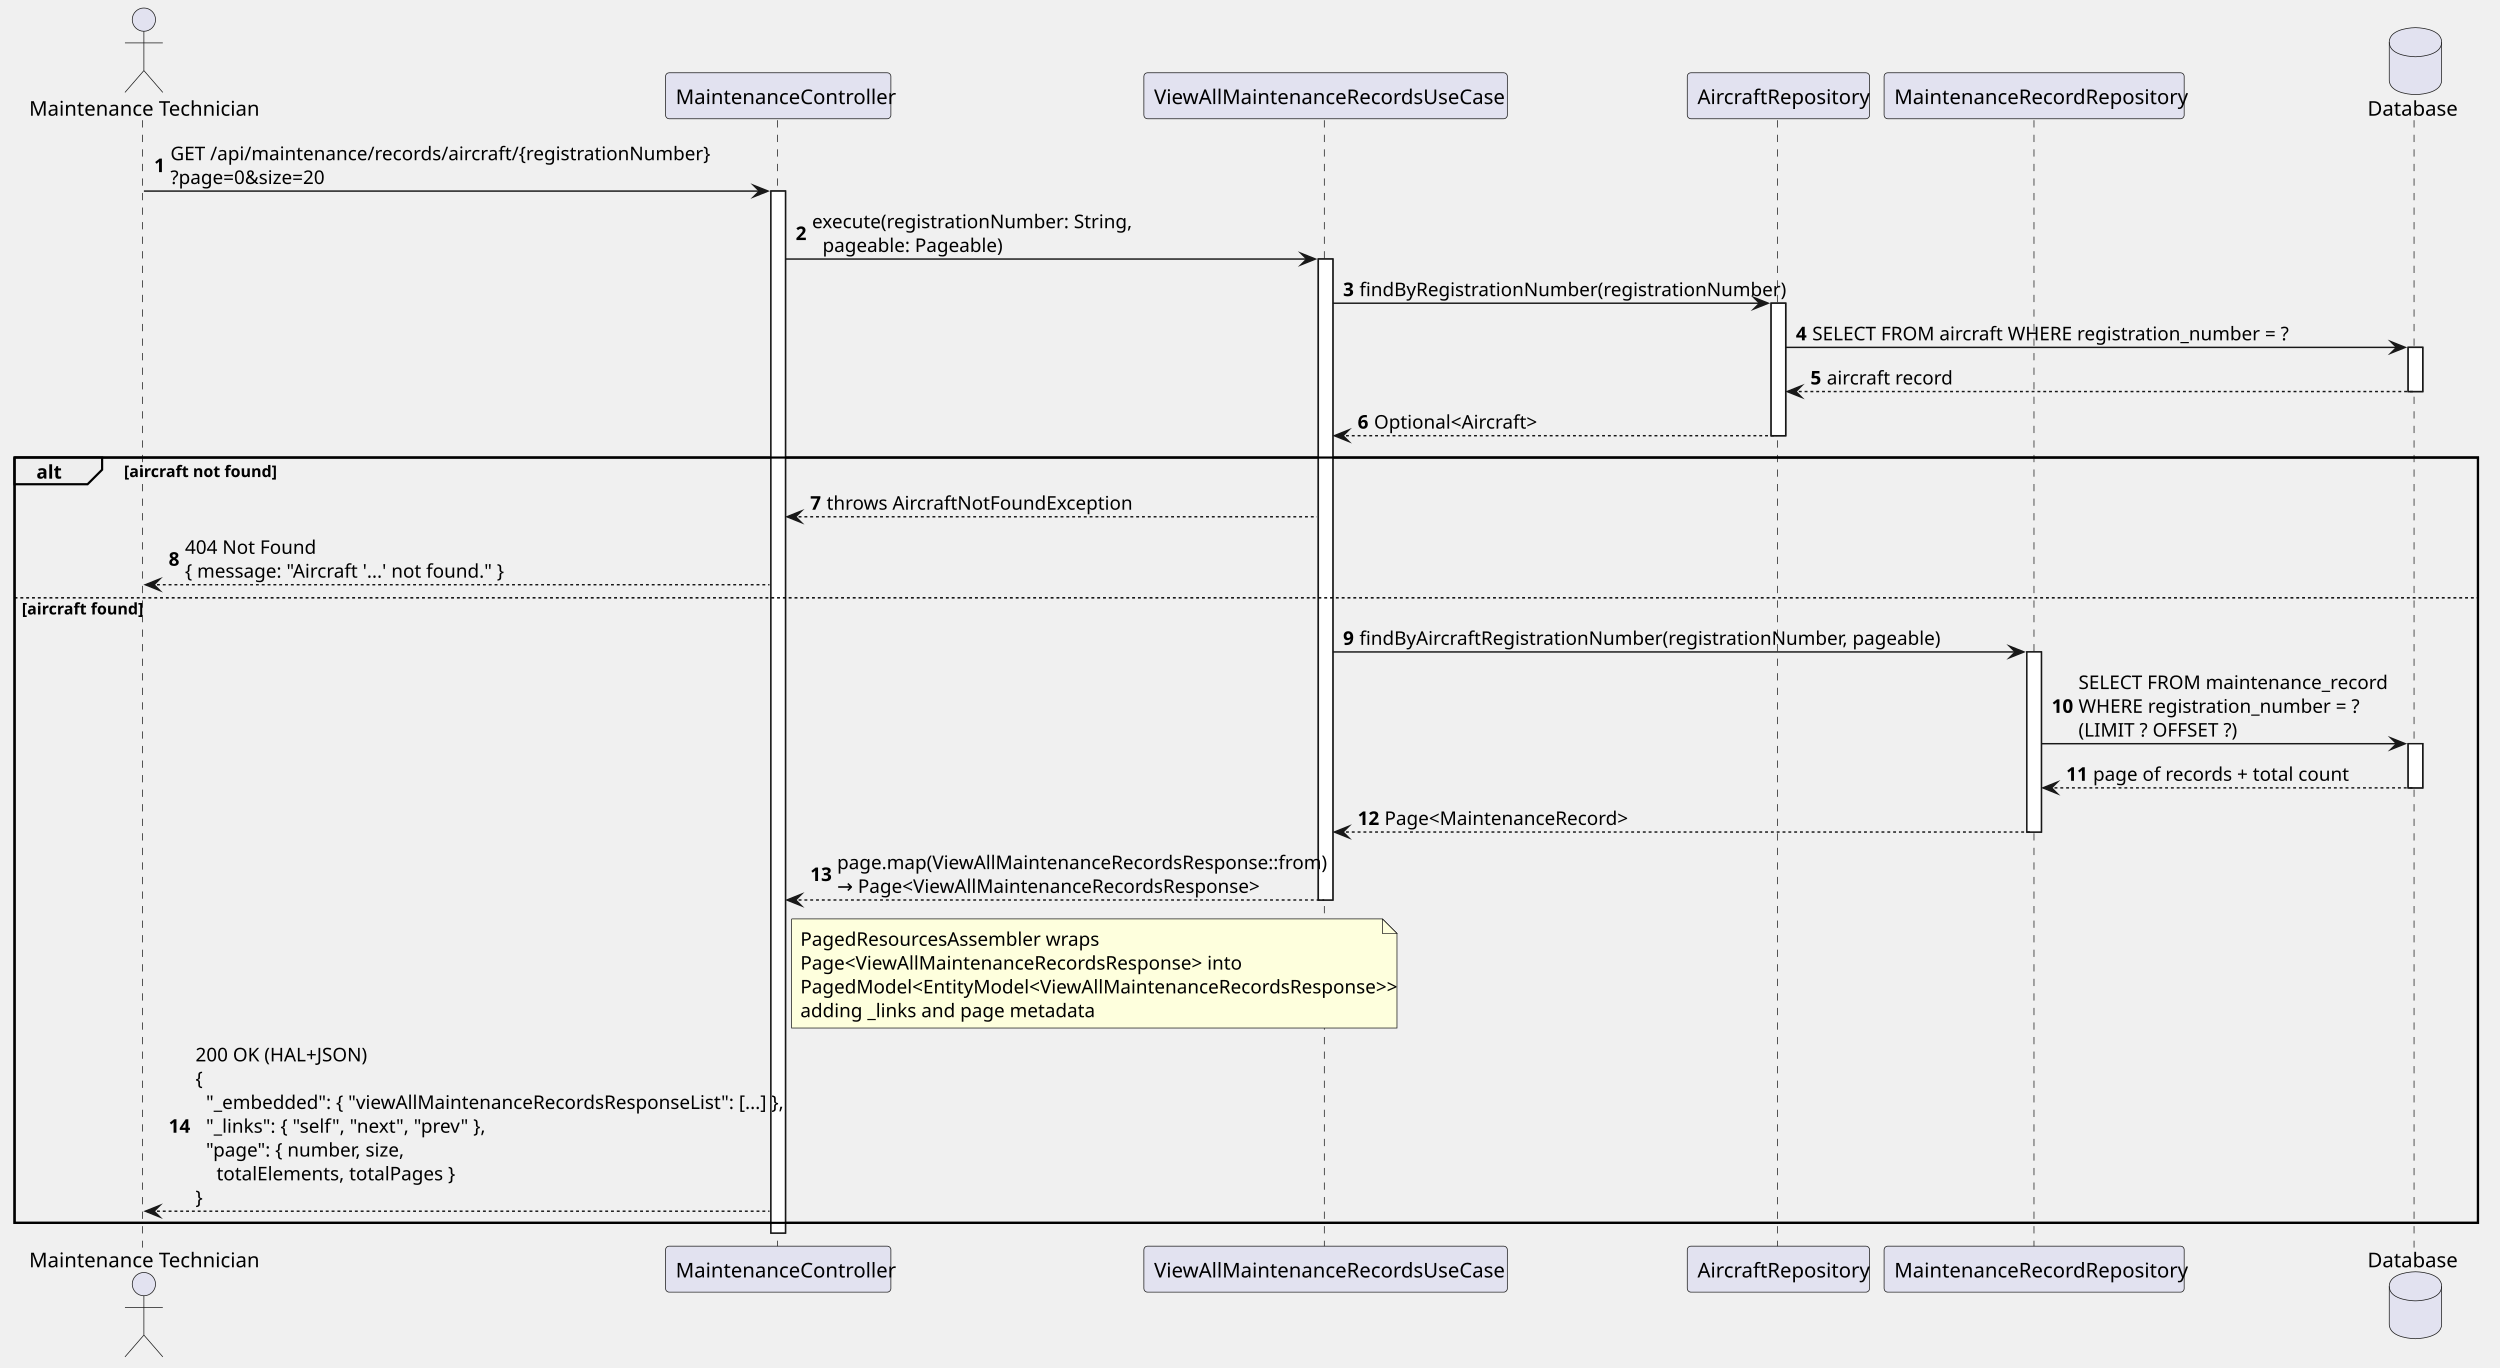
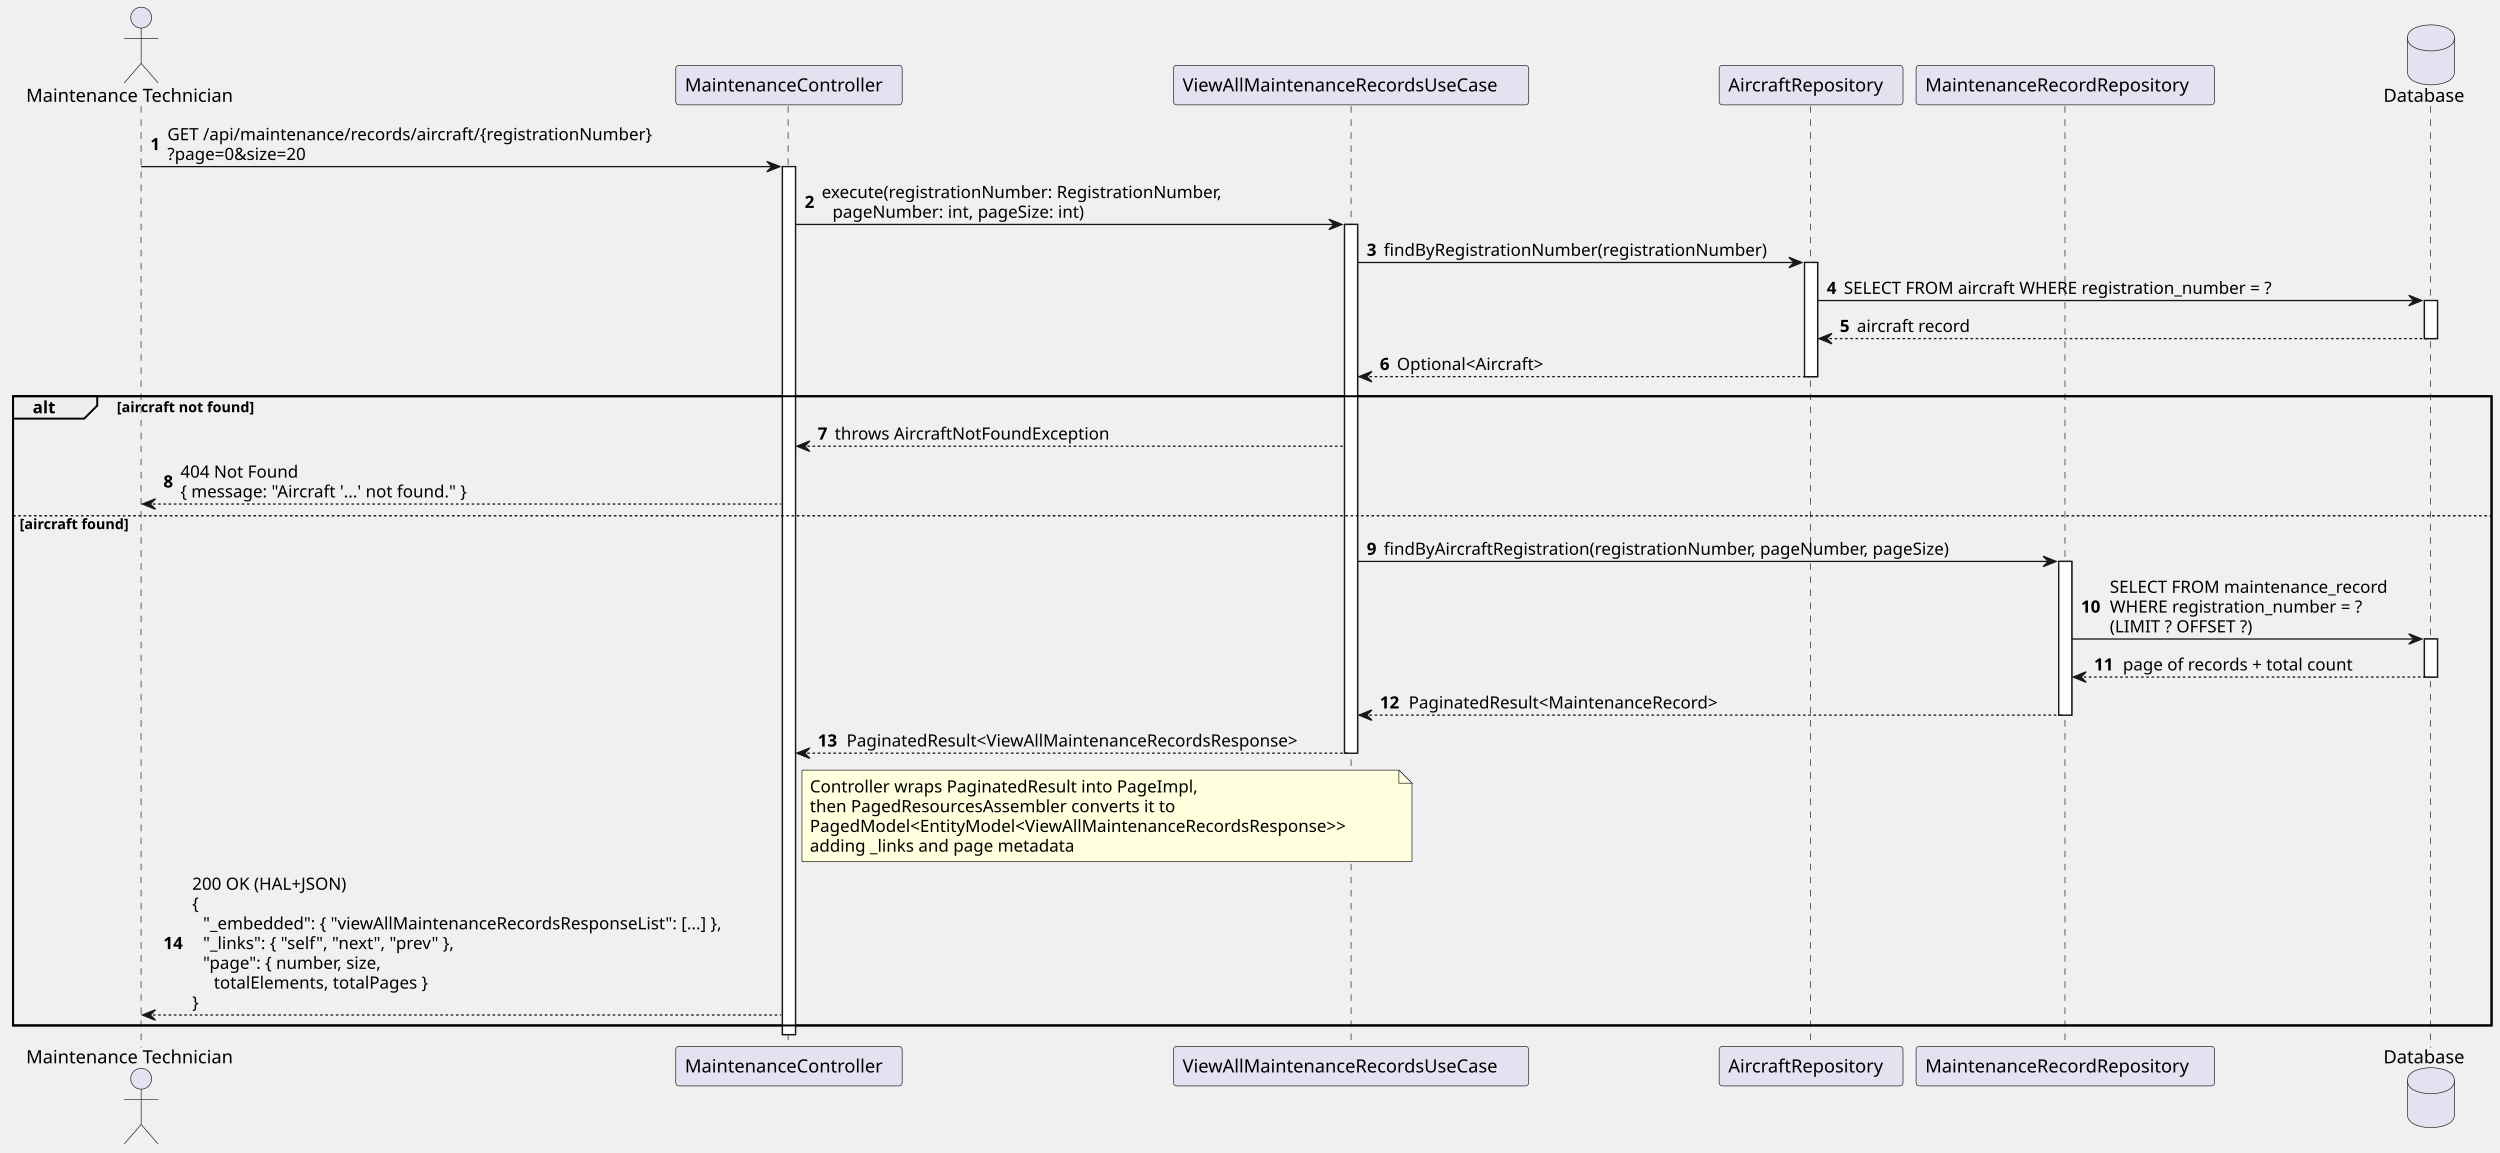
- <svg xmlns="http://www.w3.org/2000/svg" contentStyleType="text/css" data-diagram-type="SEQUENCE" height="940px" preserveAspectRatio="none" style="width:1718px;height:940px;background:#FFFFFF;" version="1.1" viewBox="0 0 1718 940" width="1718px" zoomAndPan="magnify">
+ <svg xmlns="http://www.w3.org/2000/svg" contentStyleType="text/css" data-diagram-type="SEQUENCE" height="882px" preserveAspectRatio="none" style="width:1914px;height:882px;background:#FFFFFF;" version="1.1" viewBox="0 0 1914 882" width="1914px" zoomAndPan="magnify">
  <defs />
  <g>
    <g>
-       <rect fill="#FFFFFF" height="716.031" style="stroke:#181818;stroke-width:1;" width="10" x="529.784" y="131.312" />
-     </g>
-     <g>
-       <rect fill="#FFFFFF" height="440.461" style="stroke:#181818;stroke-width:1;" width="10" x="905.955" y="178.016" />
-     </g>
-     <g>
-       <rect fill="#FFFFFF" height="91.055" style="stroke:#181818;stroke-width:1;" width="10" x="1217.122" y="208.367" />
-     </g>
-     <g>
-       <rect fill="#FFFFFF" height="123.758" style="stroke:#181818;stroke-width:1;" width="10" x="1392.856" y="448.016" />
-     </g>
-     <g>
-       <rect fill="#FFFFFF" height="30.352" style="stroke:#181818;stroke-width:1;" width="10" x="1654.898" y="238.719" />
-     </g>
-     <g>
-       <rect fill="#FFFFFF" height="30.352" style="stroke:#181818;stroke-width:1;" width="10" x="1654.898" y="511.07" />
-     </g>
-     <rect fill="none" height="525.922" style="stroke:#000000;stroke-width:1.5;" width="1692.864" x="10" y="314.422" />
-     <g class="participant-lifeline" data-entity-uid="part1" data-qualified-name="MT" data-source-line="2" id="part1-lifeline">
-       <g>
-         <rect fill="#000000" fill-opacity="0" height="774.734" width="8" x="94.879" y="82.609" />
-         <line style="stroke:#181818;stroke-width:0.5;stroke-dasharray:5,5;" x1="98" x2="98" y1="82.609" y2="857.344" />
-       </g>
-     </g>
-     <g class="participant-lifeline" data-entity-uid="part2" data-qualified-name="Ctrl" data-source-line="3" id="part2-lifeline">
-       <g>
-         <rect fill="#000000" fill-opacity="0" height="774.734" width="8" x="530.784" y="82.609" />
-         <line style="stroke:#181818;stroke-width:0.5;stroke-dasharray:5,5;" x1="534.356" x2="534.356" y1="82.609" y2="857.344" />
-       </g>
-     </g>
-     <g class="participant-lifeline" data-entity-uid="part3" data-qualified-name="UC" data-source-line="4" id="part3-lifeline">
-       <g>
-         <rect fill="#000000" fill-opacity="0" height="774.734" width="8" x="906.955" y="82.609" />
-         <line style="stroke:#181818;stroke-width:0.5;stroke-dasharray:5,5;" x1="910.066" x2="910.066" y1="82.609" y2="857.344" />
-       </g>
-     </g>
-     <g class="participant-lifeline" data-entity-uid="part4" data-qualified-name="AircraftRepo" data-source-line="5" id="part4-lifeline">
-       <g>
-         <rect fill="#000000" fill-opacity="0" height="774.734" width="8" x="1218.122" y="82.609" />
-         <line style="stroke:#181818;stroke-width:0.5;stroke-dasharray:5,5;" x1="1221.495" x2="1221.495" y1="82.609" y2="857.344" />
-       </g>
-     </g>
-     <g class="participant-lifeline" data-entity-uid="part5" data-qualified-name="Repo" data-source-line="6" id="part5-lifeline">
-       <g>
-         <rect fill="#000000" fill-opacity="0" height="774.734" width="8" x="1393.856" y="82.609" />
-         <line style="stroke:#181818;stroke-width:0.5;stroke-dasharray:5,5;" x1="1397.749" x2="1397.749" y1="82.609" y2="857.344" />
-       </g>
-     </g>
-     <g class="participant-lifeline" data-entity-uid="part6" data-qualified-name="DB" data-source-line="7" id="part6-lifeline">
-       <g>
-         <rect fill="#000000" fill-opacity="0" height="774.734" width="8" x="1655.898" y="82.609" />
-         <line style="stroke:#181818;stroke-width:0.5;stroke-dasharray:5,5;" x1="1658.933" x2="1658.933" y1="82.609" y2="857.344" />
-       </g>
-     </g>
-     <g class="participant participant-head" data-entity-uid="part1" data-qualified-name="MT" data-source-line="2" id="part1-head">
-       <text fill="#000000" font-family="sans-serif" font-size="14" lengthAdjust="spacing" textLength="151.758" x="20" y="79.533">Maintenance Technician</text>
-       <ellipse cx="98.879" cy="13.5" fill="#E2E2F0" rx="8" ry="8" style="stroke:#181818;stroke-width:0.5;" />
-       <path d="M98.879,21.5 L98.879,48.5 M85.879,29.5 L111.879,29.5 M98.879,48.5 L85.879,63.5 M98.879,48.5 L111.879,63.5" fill="none" style="stroke:#181818;stroke-width:0.5;" />
-     </g>
-     <g class="participant participant-tail" data-entity-uid="part1" data-qualified-name="MT" data-source-line="2" id="part1-tail">
-       <text fill="#000000" font-family="sans-serif" font-size="14" lengthAdjust="spacing" textLength="151.758" x="20" y="870.877">Maintenance Technician</text>
-       <ellipse cx="98.879" cy="882.453" fill="#E2E2F0" rx="8" ry="8" style="stroke:#181818;stroke-width:0.5;" />
-       <path d="M98.879,890.453 L98.879,917.453 M85.879,898.453 L111.879,898.453 M98.879,917.453 L85.879,932.453 M98.879,917.453 L111.879,932.453" fill="none" style="stroke:#181818;stroke-width:0.5;" />
-     </g>
-     <g class="participant participant-head" data-entity-uid="part2" data-qualified-name="Ctrl" data-source-line="3" id="part2-head">
-       <rect fill="#E2E2F0" height="31.609" rx="2.5" ry="2.5" style="stroke:#181818;stroke-width:0.5;" width="154.855" x="457.356" y="50" />
-       <text fill="#000000" font-family="sans-serif" font-size="14" lengthAdjust="spacing" textLength="140.855" x="464.356" y="71.533">MaintenanceController</text>
-     </g>
-     <g class="participant participant-tail" data-entity-uid="part2" data-qualified-name="Ctrl" data-source-line="3" id="part2-tail">
-       <rect fill="#E2E2F0" height="31.609" rx="2.5" ry="2.5" style="stroke:#181818;stroke-width:0.5;" width="154.855" x="457.356" y="856.344" />
-       <text fill="#000000" font-family="sans-serif" font-size="14" lengthAdjust="spacing" textLength="140.855" x="464.356" y="877.877">MaintenanceController</text>
-     </g>
-     <g class="participant participant-head" data-entity-uid="part3" data-qualified-name="UC" data-source-line="4" id="part3-head">
-       <rect fill="#E2E2F0" height="31.609" rx="2.5" ry="2.5" style="stroke:#181818;stroke-width:0.5;" width="249.778" x="786.066" y="50" />
-       <text fill="#000000" font-family="sans-serif" font-size="14" lengthAdjust="spacing" textLength="235.778" x="793.066" y="71.533">ViewAllMaintenanceRecordsUseCase</text>
-     </g>
-     <g class="participant participant-tail" data-entity-uid="part3" data-qualified-name="UC" data-source-line="4" id="part3-tail">
-       <rect fill="#E2E2F0" height="31.609" rx="2.5" ry="2.5" style="stroke:#181818;stroke-width:0.5;" width="249.778" x="786.066" y="856.344" />
-       <text fill="#000000" font-family="sans-serif" font-size="14" lengthAdjust="spacing" textLength="235.778" x="793.066" y="877.877">ViewAllMaintenanceRecordsUseCase</text>
-     </g>
-     <g class="participant participant-head" data-entity-uid="part4" data-qualified-name="AircraftRepo" data-source-line="5" id="part4-head">
-       <rect fill="#E2E2F0" height="31.609" rx="2.5" ry="2.5" style="stroke:#181818;stroke-width:0.5;" width="125.255" x="1159.495" y="50" />
-       <text fill="#000000" font-family="sans-serif" font-size="14" lengthAdjust="spacing" textLength="111.255" x="1166.495" y="71.533">AircraftRepository</text>
-     </g>
-     <g class="participant participant-tail" data-entity-uid="part4" data-qualified-name="AircraftRepo" data-source-line="5" id="part4-tail">
-       <rect fill="#E2E2F0" height="31.609" rx="2.5" ry="2.5" style="stroke:#181818;stroke-width:0.5;" width="125.255" x="1159.495" y="856.344" />
-       <text fill="#000000" font-family="sans-serif" font-size="14" lengthAdjust="spacing" textLength="111.255" x="1166.495" y="877.877">AircraftRepository</text>
-     </g>
-     <g class="participant participant-head" data-entity-uid="part5" data-qualified-name="Repo" data-source-line="6" id="part5-head">
-       <rect fill="#E2E2F0" height="31.609" rx="2.5" ry="2.5" style="stroke:#181818;stroke-width:0.5;" width="206.213" x="1294.749" y="50" />
-       <text fill="#000000" font-family="sans-serif" font-size="14" lengthAdjust="spacing" textLength="192.213" x="1301.749" y="71.533">MaintenanceRecordRepository</text>
-     </g>
-     <g class="participant participant-tail" data-entity-uid="part5" data-qualified-name="Repo" data-source-line="6" id="part5-tail">
-       <rect fill="#E2E2F0" height="31.609" rx="2.5" ry="2.5" style="stroke:#181818;stroke-width:0.5;" width="206.213" x="1294.749" y="856.344" />
-       <text fill="#000000" font-family="sans-serif" font-size="14" lengthAdjust="spacing" textLength="192.213" x="1301.749" y="877.877">MaintenanceRecordRepository</text>
-     </g>
-     <g class="participant participant-head" data-entity-uid="part6" data-qualified-name="DB" data-source-line="7" id="part6-head">
-       <text fill="#000000" font-family="sans-serif" font-size="14" lengthAdjust="spacing" textLength="59.931" x="1626.933" y="79.533">Database</text>
-       <path d="M1641.898,29 C1641.898,19 1659.898,19 1659.898,19 C1659.898,19 1677.898,19 1677.898,29 L1677.898,55 C1677.898,65 1659.898,65 1659.898,65 C1659.898,65 1641.898,65 1641.898,55 L1641.898,29" fill="#E2E2F0" style="stroke:#181818;stroke-width:0.5;" />
-       <path d="M1641.898,29 C1641.898,39 1659.898,39 1659.898,39 C1659.898,39 1677.898,39 1677.898,29" fill="none" style="stroke:#181818;stroke-width:0.5;" />
-     </g>
-     <g class="participant participant-tail" data-entity-uid="part6" data-qualified-name="DB" data-source-line="7" id="part6-tail">
-       <text fill="#000000" font-family="sans-serif" font-size="14" lengthAdjust="spacing" textLength="59.931" x="1626.933" y="870.877">Database</text>
-       <path d="M1641.898,883.953 C1641.898,873.953 1659.898,873.953 1659.898,873.953 C1659.898,873.953 1677.898,873.953 1677.898,883.953 L1677.898,909.953 C1677.898,919.953 1659.898,919.953 1659.898,919.953 C1659.898,919.953 1641.898,919.953 1641.898,909.953 L1641.898,883.953" fill="#E2E2F0" style="stroke:#181818;stroke-width:0.5;" />
-       <path d="M1641.898,883.953 C1641.898,893.953 1659.898,893.953 1659.898,893.953 C1659.898,893.953 1677.898,893.953 1677.898,883.953" fill="none" style="stroke:#181818;stroke-width:0.5;" />
-     </g>
-     <g>
-       <rect fill="#FFFFFF" height="716.031" style="stroke:#181818;stroke-width:1;" width="10" x="529.784" y="131.312" />
-     </g>
-     <g>
-       <rect fill="#FFFFFF" height="440.461" style="stroke:#181818;stroke-width:1;" width="10" x="905.955" y="178.016" />
-     </g>
-     <g>
-       <rect fill="#FFFFFF" height="91.055" style="stroke:#181818;stroke-width:1;" width="10" x="1217.122" y="208.367" />
-     </g>
-     <g>
-       <rect fill="#FFFFFF" height="123.758" style="stroke:#181818;stroke-width:1;" width="10" x="1392.856" y="448.016" />
-     </g>
-     <g>
-       <rect fill="#FFFFFF" height="30.352" style="stroke:#181818;stroke-width:1;" width="10" x="1654.898" y="238.719" />
-     </g>
-     <g>
-       <rect fill="#FFFFFF" height="30.352" style="stroke:#181818;stroke-width:1;" width="10" x="1654.898" y="511.07" />
-     </g>
-     <g class="message" data-entity-1="part1" data-entity-2="part2" data-source-line="9" id="msg1">
-       <polygon fill="#181818" points="517.784,127.312,527.784,131.312,517.784,135.312,521.784,131.312" style="stroke:#181818;stroke-width:1;stroke-linejoin:miter;stroke-miterlimit:10;" />
-       <line style="stroke:#181818;stroke-width:1;" x1="98.879" x2="523.784" y1="131.312" y2="131.312" />
-       <text fill="#000000" font-family="sans-serif" font-size="13" font-weight="700" lengthAdjust="spacing" textLength="7.23" x="105.879" y="118.28">1</text>
-       <text fill="#000000" font-family="sans-serif" font-size="13" lengthAdjust="spacing" textLength="342.488" x="117.109" y="110.105">GET /api/maintenance/records/aircraft/{registrationNumber}</text>
-       <text fill="#000000" font-family="sans-serif" font-size="13" lengthAdjust="spacing" textLength="104.812" x="117.109" y="126.456">?page=0&amp;size=20</text>
-     </g>
-     <g class="message" data-entity-1="part2" data-entity-2="part3" data-source-line="12" id="msg2">
-       <polygon fill="#181818" points="893.955,174.016,903.955,178.016,893.955,182.016,897.955,178.016" style="stroke:#181818;stroke-width:1;stroke-linejoin:miter;stroke-miterlimit:10;" />
-       <line style="stroke:#181818;stroke-width:1;" x1="539.784" x2="899.955" y1="178.016" y2="178.016" />
-       <text fill="#000000" font-family="sans-serif" font-size="13" font-weight="700" lengthAdjust="spacing" textLength="7.23" x="546.784" y="164.983">2</text>
-       <text fill="#000000" font-family="sans-serif" font-size="13" lengthAdjust="spacing" textLength="205.201" x="558.014" y="156.808">execute(registrationNumber: String,</text>
-       <text fill="#000000" font-family="sans-serif" font-size="13" lengthAdjust="spacing" textLength="119.99" x="565.237" y="173.159">pageable: Pageable)</text>
-     </g>
-     <g class="message" data-entity-1="part3" data-entity-2="part4" data-source-line="15" id="msg3">
-       <polygon fill="#181818" points="1205.122,204.367,1215.122,208.367,1205.122,212.367,1209.122,208.367" style="stroke:#181818;stroke-width:1;stroke-linejoin:miter;stroke-miterlimit:10;" />
-       <line style="stroke:#181818;stroke-width:1;" x1="915.955" x2="1211.122" y1="208.367" y2="208.367" />
-       <text fill="#000000" font-family="sans-serif" font-size="13" font-weight="700" lengthAdjust="spacing" textLength="7.23" x="922.955" y="203.511">3</text>
-       <text fill="#000000" font-family="sans-serif" font-size="13" lengthAdjust="spacing" textLength="270.937" x="934.185" y="203.511">findByRegistrationNumber(registrationNumber)</text>
-     </g>
-     <g class="message" data-entity-1="part4" data-entity-2="part6" data-source-line="17" id="msg4">
-       <polygon fill="#181818" points="1642.898,234.719,1652.898,238.719,1642.898,242.719,1646.898,238.719" style="stroke:#181818;stroke-width:1;stroke-linejoin:miter;stroke-miterlimit:10;" />
-       <line style="stroke:#181818;stroke-width:1;" x1="1227.122" x2="1648.898" y1="238.719" y2="238.719" />
-       <text fill="#000000" font-family="sans-serif" font-size="13" font-weight="700" lengthAdjust="spacing" textLength="7.23" x="1234.122" y="233.862">4</text>
-       <text fill="#000000" font-family="sans-serif" font-size="13" lengthAdjust="spacing" textLength="329.069" x="1245.352" y="233.862">SELECT FROM aircraft WHERE registration_number = ?</text>
-     </g>
-     <g class="message" data-entity-1="part6" data-entity-2="part4" data-source-line="19" id="msg5">
-       <polygon fill="#181818" points="1238.122,265.07,1228.122,269.07,1238.122,273.07,1234.122,269.07" style="stroke:#181818;stroke-width:1;stroke-linejoin:miter;stroke-miterlimit:10;" />
-       <line style="stroke:#181818;stroke-width:1;stroke-dasharray:2,2;" x1="1232.122" x2="1658.898" y1="269.07" y2="269.07" />
-       <text fill="#000000" font-family="sans-serif" font-size="13" font-weight="700" lengthAdjust="spacing" textLength="7.23" x="1244.122" y="264.214">5</text>
-       <text fill="#000000" font-family="sans-serif" font-size="13" lengthAdjust="spacing" textLength="80.19" x="1255.352" y="264.214">aircraft record</text>
-     </g>
-     <g class="message" data-entity-1="part4" data-entity-2="part3" data-source-line="21" id="msg6">
-       <polygon fill="#181818" points="926.955,295.422,916.955,299.422,926.955,303.422,922.955,299.422" style="stroke:#181818;stroke-width:1;stroke-linejoin:miter;stroke-miterlimit:10;" />
-       <line style="stroke:#181818;stroke-width:1;stroke-dasharray:2,2;" x1="920.955" x2="1221.122" y1="299.422" y2="299.422" />
-       <text fill="#000000" font-family="sans-serif" font-size="13" font-weight="700" lengthAdjust="spacing" textLength="7.23" x="932.955" y="294.565">6</text>
-       <text fill="#000000" font-family="sans-serif" font-size="13" lengthAdjust="spacing" textLength="104.774" x="944.185" y="294.565">Optional&lt;Aircraft&gt;</text>
-     </g>
-     <path d="M10,314.422 L70.171,314.422 L70.171,322.773 L60.171,332.773 L10,332.773 L10,314.422" fill="#EEEEEE" style="stroke:#000000;stroke-width:1.5;" />
-     <rect fill="none" height="525.922" style="stroke:#000000;stroke-width:1.5;" width="1692.864" x="10" y="314.422" />
-     <text fill="#000000" font-family="sans-serif" font-size="13" font-weight="700" lengthAdjust="spacing" textLength="15.171" x="25" y="328.917">alt</text>
-     <text fill="#000000" font-family="sans-serif" font-size="11" font-weight="700" lengthAdjust="spacing" textLength="98.377" x="85.171" y="327.841">[aircraft not found]</text>
-     <g class="message" data-entity-1="part3" data-entity-2="part2" data-source-line="25" id="msg7">
-       <polygon fill="#181818" points="550.784,351.125,540.784,355.125,550.784,359.125,546.784,355.125" style="stroke:#181818;stroke-width:1;stroke-linejoin:miter;stroke-miterlimit:10;" />
-       <line style="stroke:#181818;stroke-width:1;stroke-dasharray:2,2;" x1="544.784" x2="904.955" y1="355.125" y2="355.125" />
-       <text fill="#000000" font-family="sans-serif" font-size="13" font-weight="700" lengthAdjust="spacing" textLength="7.23" x="556.784" y="350.269">7</text>
-       <text fill="#000000" font-family="sans-serif" font-size="13" lengthAdjust="spacing" textLength="197.253" x="568.014" y="350.269">throws AircraftNotFoundException</text>
-     </g>
-     <g class="message" data-entity-1="part2" data-entity-2="part1" data-source-line="26" id="msg8">
-       <polygon fill="#181818" points="109.879,397.828,99.879,401.828,109.879,405.828,105.879,401.828" style="stroke:#181818;stroke-width:1;stroke-linejoin:miter;stroke-miterlimit:10;" />
-       <line style="stroke:#181818;stroke-width:1;stroke-dasharray:2,2;" x1="103.879" x2="528.784" y1="401.828" y2="401.828" />
-       <text fill="#000000" font-family="sans-serif" font-size="13" font-weight="700" lengthAdjust="spacing" textLength="7.23" x="115.879" y="388.796">8</text>
-       <text fill="#000000" font-family="sans-serif" font-size="13" lengthAdjust="spacing" textLength="86.004" x="127.109" y="380.62">404 Not Found</text>
-       <text fill="#000000" font-family="sans-serif" font-size="13" lengthAdjust="spacing" textLength="207.13" x="127.109" y="396.972">{ message: "Aircraft '...' not found." }</text>
-     </g>
-     <line style="stroke:#000000;stroke-width:1;stroke-dasharray:2,2;" x1="10" x2="1702.864" y1="410.828" y2="410.828" />
-     <text fill="#000000" font-family="sans-serif" font-size="11" font-weight="700" lengthAdjust="spacing" textLength="78.219" x="15" y="422.247">[aircraft found]</text>
-     <g class="message" data-entity-1="part3" data-entity-2="part5" data-source-line="28" id="msg9">
-       <polygon fill="#181818" points="1380.856,444.016,1390.856,448.016,1380.856,452.016,1384.856,448.016" style="stroke:#181818;stroke-width:1;stroke-linejoin:miter;stroke-miterlimit:10;" />
-       <line style="stroke:#181818;stroke-width:1;" x1="915.955" x2="1386.856" y1="448.016" y2="448.016" />
-       <text fill="#000000" font-family="sans-serif" font-size="13" font-weight="700" lengthAdjust="spacing" textLength="7.23" x="922.955" y="443.159">9</text>
-       <text fill="#000000" font-family="sans-serif" font-size="13" lengthAdjust="spacing" textLength="372.83" x="934.185" y="443.159">findByAircraftRegistrationNumber(registrationNumber, pageable)</text>
-     </g>
-     <g class="message" data-entity-1="part5" data-entity-2="part6" data-source-line="30" id="msg10">
-       <polygon fill="#181818" points="1642.898,507.07,1652.898,511.07,1642.898,515.07,1646.898,511.07" style="stroke:#181818;stroke-width:1;stroke-linejoin:miter;stroke-miterlimit:10;" />
-       <line style="stroke:#181818;stroke-width:1;" x1="1402.856" x2="1648.898" y1="511.07" y2="511.07" />
-       <text fill="#000000" font-family="sans-serif" font-size="13" font-weight="700" lengthAdjust="spacing" textLength="14.46" x="1409.856" y="489.862">10</text>
-       <text fill="#000000" font-family="sans-serif" font-size="13" lengthAdjust="spacing" textLength="214.583" x="1428.316" y="473.511">SELECT FROM maintenance_record</text>
-       <text fill="#000000" font-family="sans-serif" font-size="13" lengthAdjust="spacing" textLength="189.662" x="1428.316" y="489.862">WHERE registration_number = ?</text>
-       <text fill="#000000" font-family="sans-serif" font-size="13" lengthAdjust="spacing" textLength="118.454" x="1428.316" y="506.214">(LIMIT ? OFFSET ?)</text>
-     </g>
-     <g class="message" data-entity-1="part6" data-entity-2="part5" data-source-line="32" id="msg11">
-       <polygon fill="#181818" points="1413.856,537.422,1403.856,541.422,1413.856,545.422,1409.856,541.422" style="stroke:#181818;stroke-width:1;stroke-linejoin:miter;stroke-miterlimit:10;" />
-       <line style="stroke:#181818;stroke-width:1;stroke-dasharray:2,2;" x1="1407.856" x2="1658.898" y1="541.422" y2="541.422" />
-       <text fill="#000000" font-family="sans-serif" font-size="13" font-weight="700" lengthAdjust="spacing" textLength="14.46" x="1419.856" y="536.565">11</text>
-       <text fill="#000000" font-family="sans-serif" font-size="13" lengthAdjust="spacing" textLength="165.134" x="1438.316" y="536.565">page of records + total count</text>
-     </g>
-     <g class="message" data-entity-1="part5" data-entity-2="part3" data-source-line="34" id="msg12">
-       <polygon fill="#181818" points="926.955,567.773,916.955,571.773,926.955,575.773,922.955,571.773" style="stroke:#181818;stroke-width:1;stroke-linejoin:miter;stroke-miterlimit:10;" />
-       <line style="stroke:#181818;stroke-width:1;stroke-dasharray:2,2;" x1="920.955" x2="1396.856" y1="571.773" y2="571.773" />
-       <text fill="#000000" font-family="sans-serif" font-size="13" font-weight="700" lengthAdjust="spacing" textLength="14.46" x="932.955" y="566.917">12</text>
-       <text fill="#000000" font-family="sans-serif" font-size="13" lengthAdjust="spacing" textLength="161.891" x="951.415" y="566.917">Page&lt;MaintenanceRecord&gt;</text>
-     </g>
-     <g class="message" data-entity-1="part3" data-entity-2="part2" data-source-line="37" id="msg13">
-       <polygon fill="#181818" points="550.784,614.477,540.784,618.477,550.784,622.477,546.784,618.477" style="stroke:#181818;stroke-width:1;stroke-linejoin:miter;stroke-miterlimit:10;" />
-       <line style="stroke:#181818;stroke-width:1;stroke-dasharray:2,2;" x1="544.784" x2="909.955" y1="618.477" y2="618.477" />
-       <text fill="#000000" font-family="sans-serif" font-size="13" font-weight="700" lengthAdjust="spacing" textLength="14.46" x="556.784" y="605.444">13</text>
-       <text fill="#000000" font-family="sans-serif" font-size="13" lengthAdjust="spacing" textLength="323.711" x="575.244" y="597.269">page.map(ViewAllMaintenanceRecordsResponse::from)</text>
-       <text fill="#000000" font-family="sans-serif" font-size="13" lengthAdjust="spacing" textLength="284.381" x="575.244" y="613.62">→ Page&lt;ViewAllMaintenanceRecordsResponse&gt;</text>
-     </g>
-     <path d="M544,631.477 L544,706.477 L960,706.477 L960,641.477 L950,631.477 L544,631.477" fill="#FEFFDD" style="stroke:#181818;stroke-width:0.5;" />
-     <path d="M950,631.477 L950,641.477 L960,641.477 L950,631.477" fill="#FEFFDD" style="stroke:#181818;stroke-width:0.5;" />
-     <text fill="#000000" font-family="sans-serif" font-size="13" lengthAdjust="spacing" textLength="199.424" x="550" y="649.972">PagedResourcesAssembler wraps</text>
-     <text fill="#000000" font-family="sans-serif" font-size="13" lengthAdjust="spacing" textLength="294.125" x="550" y="666.323">Page&lt;ViewAllMaintenanceRecordsResponse&gt; into</text>
-     <text fill="#000000" font-family="sans-serif" font-size="13" lengthAdjust="spacing" textLength="395.294" x="550" y="682.675">PagedModel&lt;EntityModel&lt;ViewAllMaintenanceRecordsResponse&gt;&gt;</text>
-     <text fill="#000000" font-family="sans-serif" font-size="13" lengthAdjust="spacing" textLength="191.534" x="550" y="699.026">adding _links and page metadata</text>
-     <g class="message" data-entity-1="part2" data-entity-2="part1" data-source-line="47" id="msg14">
-       <polygon fill="#181818" points="109.879,828.344,99.879,832.344,109.879,836.344,105.879,832.344" style="stroke:#181818;stroke-width:1;stroke-linejoin:miter;stroke-miterlimit:10;" />
-       <line style="stroke:#181818;stroke-width:1;stroke-dasharray:2,2;" x1="103.879" x2="528.784" y1="832.344" y2="832.344" />
-       <text fill="#000000" font-family="sans-serif" font-size="13" font-weight="700" lengthAdjust="spacing" textLength="14.46" x="115.879" y="778.433">14</text>
-       <text fill="#000000" font-family="sans-serif" font-size="13" lengthAdjust="spacing" textLength="123.906" x="134.339" y="729.378">200 OK (HAL+JSON)</text>
-       <text fill="#000000" font-family="sans-serif" font-size="13" lengthAdjust="spacing" textLength="4.342" x="134.339" y="745.73">{</text>
-       <text fill="#000000" font-family="sans-serif" font-size="13" lengthAdjust="spacing" textLength="381.221" x="141.562" y="762.081">"_embedded": { "viewAllMaintenanceRecordsResponseList": [...] },</text>
-       <text fill="#000000" font-family="sans-serif" font-size="13" lengthAdjust="spacing" textLength="181.435" x="141.562" y="778.433">"_links": { "self", "next", "prev" },</text>
-       <text fill="#000000" font-family="sans-serif" font-size="13" lengthAdjust="spacing" textLength="131.358" x="141.562" y="794.784">"page": { number, size,</text>
-       <text fill="#000000" font-family="sans-serif" font-size="13" lengthAdjust="spacing" textLength="155.372" x="148.786" y="811.136">totalElements, totalPages }</text>
-       <text fill="#000000" font-family="sans-serif" font-size="13" lengthAdjust="spacing" textLength="4.342" x="134.339" y="827.487">}</text>
+       <rect fill="#FFFFFF" height="664.523" style="stroke:#181818;stroke-width:1;" width="10" x="599.033" y="127.562" />
+     </g>
+     <g>
+       <rect fill="#FFFFFF" height="404.797" style="stroke:#181818;stroke-width:1;" width="10" x="1029.376" y="171.828" />
+     </g>
+     <g>
+       <rect fill="#FFFFFF" height="87.398" style="stroke:#181818;stroke-width:1;" width="10" x="1381.567" y="200.961" />
+     </g>
+     <g>
+       <rect fill="#FFFFFF" height="117.664" style="stroke:#181818;stroke-width:1;" width="10" x="1576.179" y="429.828" />
+     </g>
+     <g>
+       <rect fill="#FFFFFF" height="29.133" style="stroke:#181818;stroke-width:1;" width="10" x="1856.141" y="230.094" />
+     </g>
+     <g>
+       <rect fill="#FFFFFF" height="29.133" style="stroke:#181818;stroke-width:1;" width="10" x="1856.141" y="489.227" />
+     </g>
+     <rect fill="none" height="481.727" style="stroke:#000000;stroke-width:1.5;" width="1897.541" x="10" y="303.359" />
+     <g class="participant-lifeline" data-entity-uid="part1" data-qualified-name="MT" id="part1-lifeline">
+       <g>
+         <rect fill="#000000" fill-opacity="0" height="720.789" width="8" x="104.073" y="81.297" />
+         <line style="stroke:#181818;stroke-width:0.5;stroke-dasharray:5,5;" x1="108" x2="108" y1="81.297" y2="802.086" />
+       </g>
+     </g>
+     <g class="participant-lifeline" data-entity-uid="part2" data-qualified-name="Ctrl" id="part2-lifeline">
+       <g>
+         <rect fill="#000000" fill-opacity="0" height="720.789" width="8" x="600.033" y="81.297" />
+         <line style="stroke:#181818;stroke-width:0.5;stroke-dasharray:5,5;" x1="603.367" x2="603.367" y1="81.297" y2="802.086" />
+       </g>
+     </g>
+     <g class="participant-lifeline" data-entity-uid="part3" data-qualified-name="UC" id="part3-lifeline">
+       <g>
+         <rect fill="#000000" fill-opacity="0" height="720.789" width="8" x="1030.376" y="81.297" />
+         <line style="stroke:#181818;stroke-width:0.5;stroke-dasharray:5,5;" x1="1034.374" x2="1034.374" y1="81.297" y2="802.086" />
+       </g>
+     </g>
+     <g class="participant-lifeline" data-entity-uid="part4" data-qualified-name="AircraftRepo" id="part4-lifeline">
+       <g>
+         <rect fill="#000000" fill-opacity="0" height="720.789" width="8" x="1382.567" y="81.297" />
+         <line style="stroke:#181818;stroke-width:0.5;stroke-dasharray:5,5;" x1="1386.195" x2="1386.195" y1="81.297" y2="802.086" />
+       </g>
+     </g>
+     <g class="participant-lifeline" data-entity-uid="part5" data-qualified-name="Repo" id="part5-lifeline">
+       <g>
+         <rect fill="#000000" fill-opacity="0" height="720.789" width="8" x="1577.179" y="81.297" />
+         <line style="stroke:#181818;stroke-width:0.5;stroke-dasharray:5,5;" x1="1580.94" x2="1580.94" y1="81.297" y2="802.086" />
+       </g>
+     </g>
+     <g class="participant-lifeline" data-entity-uid="part6" data-qualified-name="DB" id="part6-lifeline">
+       <g>
+         <rect fill="#000000" fill-opacity="0" height="720.789" width="8" x="1857.141" y="81.297" />
+         <line style="stroke:#181818;stroke-width:0.5;stroke-dasharray:5,5;" x1="1860.74" x2="1860.74" y1="81.297" y2="802.086" />
+       </g>
+     </g>
+     <g class="participant participant-head" data-entity-uid="part1" data-qualified-name="MT" id="part1-head">
+       <text fill="#000000" font-family="sans-serif" font-size="14" lengthAdjust="spacing" textLength="170.147" x="20" y="77.995">Maintenance Technician</text>
+       <ellipse cx="108.073" cy="13.5" fill="#E2E2F0" rx="8" ry="8" style="stroke:#181818;stroke-width:0.5;" />
+       <path d="M108.073,21.5 L108.073,48.5 M95.073,29.5 L121.073,29.5 M108.073,48.5 L95.073,63.5 M108.073,48.5 L121.073,63.5" fill="none" style="stroke:#181818;stroke-width:0.5;" />
+     </g>
+     <g class="participant participant-tail" data-entity-uid="part1" data-qualified-name="MT" id="part1-tail">
+       <text fill="#000000" font-family="sans-serif" font-size="14" lengthAdjust="spacing" textLength="170.147" x="20" y="814.081">Maintenance Technician</text>
+       <ellipse cx="108.073" cy="825.883" fill="#E2E2F0" rx="8" ry="8" style="stroke:#181818;stroke-width:0.5;" />
+       <path d="M108.073,833.883 L108.073,860.883 M95.073,841.883 L121.073,841.883 M108.073,860.883 L95.073,875.883 M108.073,860.883 L121.073,875.883" fill="none" style="stroke:#181818;stroke-width:0.5;" />
+     </g>
+     <g class="participant participant-head" data-entity-uid="part2" data-qualified-name="Ctrl" id="part2-head">
+       <rect fill="#E2E2F0" height="30.297" rx="2.5" ry="2.5" style="stroke:#181818;stroke-width:0.5;" width="173.332" x="517.367" y="50" />
+       <text fill="#000000" font-family="sans-serif" font-size="14" lengthAdjust="spacing" textLength="159.332" x="524.367" y="69.995">MaintenanceController</text>
+     </g>
+     <g class="participant participant-tail" data-entity-uid="part2" data-qualified-name="Ctrl" id="part2-tail">
+       <rect fill="#E2E2F0" height="30.297" rx="2.5" ry="2.5" style="stroke:#181818;stroke-width:0.5;" width="173.332" x="517.367" y="801.086" />
+       <text fill="#000000" font-family="sans-serif" font-size="14" lengthAdjust="spacing" textLength="159.332" x="524.367" y="821.081">MaintenanceController</text>
+     </g>
+     <g class="participant participant-head" data-entity-uid="part3" data-qualified-name="UC" id="part3-head">
+       <rect fill="#E2E2F0" height="30.297" rx="2.5" ry="2.5" style="stroke:#181818;stroke-width:0.5;" width="272.002" x="898.375" y="50" />
+       <text fill="#000000" font-family="sans-serif" font-size="14" lengthAdjust="spacing" textLength="258.002" x="905.375" y="69.995">ViewAllMaintenanceRecordsUseCase</text>
+     </g>
+     <g class="participant participant-tail" data-entity-uid="part3" data-qualified-name="UC" id="part3-tail">
+       <rect fill="#E2E2F0" height="30.297" rx="2.5" ry="2.5" style="stroke:#181818;stroke-width:0.5;" width="272.002" x="898.375" y="801.086" />
+       <text fill="#000000" font-family="sans-serif" font-size="14" lengthAdjust="spacing" textLength="258.002" x="905.375" y="821.081">ViewAllMaintenanceRecordsUseCase</text>
+     </g>
+     <g class="participant participant-head" data-entity-uid="part4" data-qualified-name="AircraftRepo" id="part4-head">
+       <rect fill="#E2E2F0" height="30.297" rx="2.5" ry="2.5" style="stroke:#181818;stroke-width:0.5;" width="140.745" x="1316.195" y="50" />
+       <text fill="#000000" font-family="sans-serif" font-size="14" lengthAdjust="spacing" textLength="126.745" x="1323.195" y="69.995">AircraftRepository</text>
+     </g>
+     <g class="participant participant-tail" data-entity-uid="part4" data-qualified-name="AircraftRepo" id="part4-tail">
+       <rect fill="#E2E2F0" height="30.297" rx="2.5" ry="2.5" style="stroke:#181818;stroke-width:0.5;" width="140.745" x="1316.195" y="801.086" />
+       <text fill="#000000" font-family="sans-serif" font-size="14" lengthAdjust="spacing" textLength="126.745" x="1323.195" y="821.081">AircraftRepository</text>
+     </g>
+     <g class="participant participant-head" data-entity-uid="part5" data-qualified-name="Repo" id="part5-head">
+       <rect fill="#E2E2F0" height="30.297" rx="2.5" ry="2.5" style="stroke:#181818;stroke-width:0.5;" width="228.477" x="1466.94" y="50" />
+       <text fill="#000000" font-family="sans-serif" font-size="14" lengthAdjust="spacing" textLength="214.477" x="1473.94" y="69.995">MaintenanceRecordRepository</text>
+     </g>
+     <g class="participant participant-tail" data-entity-uid="part5" data-qualified-name="Repo" id="part5-tail">
+       <rect fill="#E2E2F0" height="30.297" rx="2.5" ry="2.5" style="stroke:#181818;stroke-width:0.5;" width="228.477" x="1466.94" y="801.086" />
+       <text fill="#000000" font-family="sans-serif" font-size="14" lengthAdjust="spacing" textLength="214.477" x="1473.94" y="821.081">MaintenanceRecordRepository</text>
+     </g>
+     <g class="participant participant-head" data-entity-uid="part6" data-qualified-name="DB" id="part6-head">
+       <text fill="#000000" font-family="sans-serif" font-size="14" lengthAdjust="spacing" textLength="66.801" x="1824.74" y="77.995">Database</text>
+       <path d="M1843.141,29 C1843.141,19 1861.141,19 1861.141,19 C1861.141,19 1879.141,19 1879.141,29 L1879.141,55 C1879.141,65 1861.141,65 1861.141,65 C1861.141,65 1843.141,65 1843.141,55 L1843.141,29" fill="#E2E2F0" style="stroke:#181818;stroke-width:0.5;" />
+       <path d="M1843.141,29 C1843.141,39 1861.141,39 1861.141,39 C1861.141,39 1879.141,39 1879.141,29" fill="none" style="stroke:#181818;stroke-width:0.5;" />
+     </g>
+     <g class="participant participant-tail" data-entity-uid="part6" data-qualified-name="DB" id="part6-tail">
+       <text fill="#000000" font-family="sans-serif" font-size="14" lengthAdjust="spacing" textLength="66.801" x="1824.74" y="814.081">Database</text>
+       <path d="M1843.141,827.383 C1843.141,817.383 1861.141,817.383 1861.141,817.383 C1861.141,817.383 1879.141,817.383 1879.141,827.383 L1879.141,853.383 C1879.141,863.383 1861.141,863.383 1861.141,863.383 C1861.141,863.383 1843.141,863.383 1843.141,853.383 L1843.141,827.383" fill="#E2E2F0" style="stroke:#181818;stroke-width:0.5;" />
+       <path d="M1843.141,827.383 C1843.141,837.383 1861.141,837.383 1861.141,837.383 C1861.141,837.383 1879.141,837.383 1879.141,827.383" fill="none" style="stroke:#181818;stroke-width:0.5;" />
+     </g>
+     <g>
+       <rect fill="#FFFFFF" height="664.523" style="stroke:#181818;stroke-width:1;" width="10" x="599.033" y="127.562" />
+     </g>
+     <g>
+       <rect fill="#FFFFFF" height="404.797" style="stroke:#181818;stroke-width:1;" width="10" x="1029.376" y="171.828" />
+     </g>
+     <g>
+       <rect fill="#FFFFFF" height="87.398" style="stroke:#181818;stroke-width:1;" width="10" x="1381.567" y="200.961" />
+     </g>
+     <g>
+       <rect fill="#FFFFFF" height="117.664" style="stroke:#181818;stroke-width:1;" width="10" x="1576.179" y="429.828" />
+     </g>
+     <g>
+       <rect fill="#FFFFFF" height="29.133" style="stroke:#181818;stroke-width:1;" width="10" x="1856.141" y="230.094" />
+     </g>
+     <g>
+       <rect fill="#FFFFFF" height="29.133" style="stroke:#181818;stroke-width:1;" width="10" x="1856.141" y="489.227" />
+     </g>
+     <g class="message" data-entity-1="part1" data-entity-2="part2" id="msg1">
+       <polygon fill="#181818" points="587.033,123.562,597.033,127.562,587.033,131.562,591.033,127.562" style="stroke:#181818;stroke-width:1;" />
+       <line style="stroke:#181818;stroke-width:1;" x1="108.073" x2="593.033" y1="127.562" y2="127.562" />
+       <text fill="#000000" font-family="sans-serif" font-size="13" font-weight="bold" lengthAdjust="spacing" textLength="9.045" x="115.073" y="114.93">1</text>
+       <text fill="#000000" font-family="sans-serif" font-size="13" lengthAdjust="spacing" textLength="397.179" x="128.119" y="107.364">GET /api/maintenance/records/aircraft/{registrationNumber}</text>
+       <text fill="#000000" font-family="sans-serif" font-size="13" lengthAdjust="spacing" textLength="121.31" x="128.119" y="122.497">?page=0&amp;size=20</text>
+     </g>
+     <g class="message" data-entity-1="part2" data-entity-2="part3" id="msg2">
+       <polygon fill="#181818" points="1017.375,167.828,1027.376,171.828,1017.375,175.828,1021.375,171.828" style="stroke:#181818;stroke-width:1;" />
+       <line style="stroke:#181818;stroke-width:1;" x1="609.033" x2="1023.375" y1="171.828" y2="171.828" />
+       <text fill="#000000" font-family="sans-serif" font-size="13" font-weight="bold" lengthAdjust="spacing" textLength="9.045" x="616.033" y="159.196">2</text>
+       <text fill="#000000" font-family="sans-serif" font-size="13" lengthAdjust="spacing" textLength="328.599" x="629.079" y="151.629">execute(registrationNumber: RegistrationNumber,</text>
+       <text fill="#000000" font-family="sans-serif" font-size="13" lengthAdjust="spacing" textLength="208.102" x="637.343" y="166.762">pageNumber: int, pageSize: int)</text>
+     </g>
+     <g class="message" data-entity-1="part3" data-entity-2="part4" id="msg3">
+       <polygon fill="#181818" points="1369.567,196.961,1379.567,200.961,1369.567,204.961,1373.567,200.961" style="stroke:#181818;stroke-width:1;" />
+       <line style="stroke:#181818;stroke-width:1;" x1="1039.376" x2="1375.567" y1="200.961" y2="200.961" />
+       <text fill="#000000" font-family="sans-serif" font-size="13" font-weight="bold" lengthAdjust="spacing" textLength="9.045" x="1046.376" y="195.895">3</text>
+       <text fill="#000000" font-family="sans-serif" font-size="13" lengthAdjust="spacing" textLength="310.147" x="1059.421" y="195.895">findByRegistrationNumber(registrationNumber)</text>
+     </g>
+     <g class="message" data-entity-1="part4" data-entity-2="part6" id="msg4">
+       <polygon fill="#181818" points="1844.141,226.094,1854.141,230.094,1844.141,234.094,1848.141,230.094" style="stroke:#181818;stroke-width:1;" />
+       <line style="stroke:#181818;stroke-width:1;" x1="1391.567" x2="1850.141" y1="230.094" y2="230.094" />
+       <text fill="#000000" font-family="sans-serif" font-size="13" font-weight="bold" lengthAdjust="spacing" textLength="9.045" x="1398.567" y="225.028">4</text>
+       <text fill="#000000" font-family="sans-serif" font-size="13" lengthAdjust="spacing" textLength="357.157" x="1411.613" y="225.028">SELECT FROM aircraft WHERE registration_number = ?</text>
+     </g>
+     <g class="message" data-entity-1="part6" data-entity-2="part4" id="msg5">
+       <polygon fill="#181818" points="1402.567,255.227,1392.567,259.227,1402.567,263.227,1398.567,259.227" style="stroke:#181818;stroke-width:1;" />
+       <line style="stroke:#181818;stroke-width:1;stroke-dasharray:2,2;" x1="1396.567" x2="1860.141" y1="259.227" y2="259.227" />
+       <text fill="#000000" font-family="sans-serif" font-size="13" font-weight="bold" lengthAdjust="spacing" textLength="9.045" x="1408.567" y="254.161">5</text>
+       <text fill="#000000" font-family="sans-serif" font-size="13" lengthAdjust="spacing" textLength="93.228" x="1421.613" y="254.161">aircraft record</text>
+     </g>
+     <g class="message" data-entity-1="part4" data-entity-2="part3" id="msg6">
+       <polygon fill="#181818" points="1050.376,284.359,1040.376,288.359,1050.376,292.359,1046.376,288.359" style="stroke:#181818;stroke-width:1;" />
+       <line style="stroke:#181818;stroke-width:1;stroke-dasharray:2,2;" x1="1044.376" x2="1385.567" y1="288.359" y2="288.359" />
+       <text fill="#000000" font-family="sans-serif" font-size="13" font-weight="bold" lengthAdjust="spacing" textLength="9.045" x="1056.376" y="283.293">6</text>
+       <text fill="#000000" font-family="sans-serif" font-size="13" lengthAdjust="spacing" textLength="124.731" x="1069.421" y="283.293">Optional&lt;Aircraft&gt;</text>
+     </g>
+     <path d="M10,303.359 L74.443,303.359 L74.443,310.492 L64.443,320.492 L10,320.492 L10,303.359" fill="#EEEEEE" style="stroke:#000000;stroke-width:1.5;" />
+     <rect fill="none" height="481.727" style="stroke:#000000;stroke-width:1.5;" width="1897.541" x="10" y="303.359" />
+     <text fill="#000000" font-family="sans-serif" font-size="13" font-weight="bold" lengthAdjust="spacing" textLength="19.443" x="25" y="316.426">alt</text>
+     <text fill="#000000" font-family="sans-serif" font-size="11" font-weight="bold" lengthAdjust="spacing" textLength="120.269" x="89.443" y="315.57">[aircraft not found]</text>
+     <g class="message" data-entity-1="part3" data-entity-2="part2" id="msg7">
+       <polygon fill="#181818" points="620.033,337.625,610.033,341.625,620.033,345.625,616.033,341.625" style="stroke:#181818;stroke-width:1;" />
+       <line style="stroke:#181818;stroke-width:1;stroke-dasharray:2,2;" x1="614.033" x2="1028.376" y1="341.625" y2="341.625" />
+       <text fill="#000000" font-family="sans-serif" font-size="13" font-weight="bold" lengthAdjust="spacing" textLength="9.045" x="626.033" y="336.559">7</text>
+       <text fill="#000000" font-family="sans-serif" font-size="13" lengthAdjust="spacing" textLength="223.298" x="639.079" y="336.559">throws AircraftNotFoundException</text>
+     </g>
+     <g class="message" data-entity-1="part2" data-entity-2="part1" id="msg8">
+       <polygon fill="#181818" points="119.073,381.891,109.073,385.891,119.073,389.891,115.073,385.891" style="stroke:#181818;stroke-width:1;" />
+       <line style="stroke:#181818;stroke-width:1;stroke-dasharray:2,2;" x1="113.073" x2="598.033" y1="385.891" y2="385.891" />
+       <text fill="#000000" font-family="sans-serif" font-size="13" font-weight="bold" lengthAdjust="spacing" textLength="9.045" x="125.073" y="373.258">8</text>
+       <text fill="#000000" font-family="sans-serif" font-size="13" lengthAdjust="spacing" textLength="96.015" x="138.119" y="365.692">404 Not Found</text>
+       <text fill="#000000" font-family="sans-serif" font-size="13" lengthAdjust="spacing" textLength="246.308" x="138.119" y="380.825">{ message: "Aircraft '...' not found." }</text>
+     </g>
+     <line style="stroke:#000000;stroke-width:1;stroke-dasharray:2,2;" x1="10" x2="1907.541" y1="394.891" y2="394.891" />
+     <text fill="#000000" font-family="sans-serif" font-size="11" font-weight="bold" lengthAdjust="spacing" textLength="95.793" x="15" y="405.101">[aircraft found]</text>
+     <g class="message" data-entity-1="part3" data-entity-2="part5" id="msg9">
+       <polygon fill="#181818" points="1564.179,425.828,1574.179,429.828,1564.179,433.828,1568.179,429.828" style="stroke:#181818;stroke-width:1;" />
+       <line style="stroke:#181818;stroke-width:1;" x1="1039.376" x2="1570.179" y1="429.828" y2="429.828" />
+       <text fill="#000000" font-family="sans-serif" font-size="13" font-weight="bold" lengthAdjust="spacing" textLength="9.045" x="1046.376" y="424.762">9</text>
+       <text fill="#000000" font-family="sans-serif" font-size="13" lengthAdjust="spacing" textLength="466.28" x="1059.421" y="424.762">findByAircraftRegistration(registrationNumber, pageNumber, pageSize)</text>
+     </g>
+     <g class="message" data-entity-1="part5" data-entity-2="part6" id="msg10">
+       <polygon fill="#181818" points="1844.141,485.227,1854.141,489.227,1844.141,493.227,1848.141,489.227" style="stroke:#181818;stroke-width:1;" />
+       <line style="stroke:#181818;stroke-width:1;" x1="1586.179" x2="1850.141" y1="489.227" y2="489.227" />
+       <text fill="#000000" font-family="sans-serif" font-size="13" font-weight="bold" lengthAdjust="spacing" textLength="18.091" x="1593.179" y="469.028">10</text>
+       <text fill="#000000" font-family="sans-serif" font-size="13" lengthAdjust="spacing" textLength="228.871" x="1615.27" y="453.895">SELECT FROM maintenance_record</text>
+       <text fill="#000000" font-family="sans-serif" font-size="13" lengthAdjust="spacing" textLength="210.806" x="1615.27" y="469.028">WHERE registration_number = ?</text>
+       <text fill="#000000" font-family="sans-serif" font-size="13" lengthAdjust="spacing" textLength="120.002" x="1615.27" y="484.161">(LIMIT ? OFFSET ?)</text>
+     </g>
+     <g class="message" data-entity-1="part6" data-entity-2="part5" id="msg11">
+       <polygon fill="#181818" points="1597.179,514.359,1587.179,518.359,1597.179,522.359,1593.179,518.359" style="stroke:#181818;stroke-width:1;" />
+       <line style="stroke:#181818;stroke-width:1;stroke-dasharray:2,2;" x1="1591.179" x2="1860.141" y1="518.359" y2="518.359" />
+       <text fill="#000000" font-family="sans-serif" font-size="13" font-weight="bold" lengthAdjust="spacing" textLength="18.091" x="1603.179" y="513.293">11</text>
+       <text fill="#000000" font-family="sans-serif" font-size="13" lengthAdjust="spacing" textLength="191.769" x="1625.27" y="513.293">page of records + total count</text>
+     </g>
+     <g class="message" data-entity-1="part5" data-entity-2="part3" id="msg12">
+       <polygon fill="#181818" points="1050.376,543.492,1040.376,547.492,1050.376,551.492,1046.376,547.492" style="stroke:#181818;stroke-width:1;" />
+       <line style="stroke:#181818;stroke-width:1;stroke-dasharray:2,2;" x1="1044.376" x2="1580.179" y1="547.492" y2="547.492" />
+       <text fill="#000000" font-family="sans-serif" font-size="13" font-weight="bold" lengthAdjust="spacing" textLength="18.091" x="1056.376" y="542.426">12</text>
+       <text fill="#000000" font-family="sans-serif" font-size="13" lengthAdjust="spacing" textLength="257.207" x="1078.466" y="542.426">PaginatedResult&lt;MaintenanceRecord&gt;</text>
+     </g>
+     <g class="message" data-entity-1="part3" data-entity-2="part2" id="msg13">
+       <polygon fill="#181818" points="620.033,572.625,610.033,576.625,620.033,580.625,616.033,576.625" style="stroke:#181818;stroke-width:1;" />
+       <line style="stroke:#181818;stroke-width:1;stroke-dasharray:2,2;" x1="614.033" x2="1033.376" y1="576.625" y2="576.625" />
+       <text fill="#000000" font-family="sans-serif" font-size="13" font-weight="bold" lengthAdjust="spacing" textLength="18.091" x="626.033" y="571.559">13</text>
+       <text fill="#000000" font-family="sans-serif" font-size="13" lengthAdjust="spacing" textLength="374.252" x="648.124" y="571.559">PaginatedResult&lt;ViewAllMaintenanceRecordsResponse&gt;</text>
+     </g>
+     <path d="M614,589.625 L614,659.625 L1081,659.625 L1081,599.625 L1071,589.625 L614,589.625" fill="#FEFFDD" style="stroke:#181818;stroke-width:0.5;" />
+     <path d="M1071,589.625 L1071,599.625 L1081,599.625 L1071,589.625" fill="#FEFFDD" style="stroke:#181818;stroke-width:0.5;" />
+     <text fill="#000000" font-family="sans-serif" font-size="13" lengthAdjust="spacing" textLength="315.155" x="620" y="606.692">Controller wraps PaginatedResult into PageImpl,</text>
+     <text fill="#000000" font-family="sans-serif" font-size="13" lengthAdjust="spacing" textLength="299.984" x="620" y="621.825">then PagedResourcesAssembler converts it to</text>
+     <text fill="#000000" font-family="sans-serif" font-size="13" lengthAdjust="spacing" textLength="446.386" x="620" y="636.957">PagedModel&lt;EntityModel&lt;ViewAllMaintenanceRecordsResponse&gt;&gt;</text>
+     <text fill="#000000" font-family="sans-serif" font-size="13" lengthAdjust="spacing" textLength="217.299" x="620" y="652.09">adding _links and page metadata</text>
+     <g class="message" data-entity-1="part2" data-entity-2="part1" id="msg14">
+       <polygon fill="#181818" points="119.073,773.086,109.073,777.086,119.073,781.086,115.073,777.086" style="stroke:#181818;stroke-width:1;" />
+       <line style="stroke:#181818;stroke-width:1;stroke-dasharray:2,2;" x1="113.073" x2="598.033" y1="777.086" y2="777.086" />
+       <text fill="#000000" font-family="sans-serif" font-size="13" font-weight="bold" lengthAdjust="spacing" textLength="18.091" x="125.073" y="726.622">14</text>
+       <text fill="#000000" font-family="sans-serif" font-size="13" lengthAdjust="spacing" textLength="130.825" x="147.164" y="681.223">200 OK (HAL+JSON)</text>
+       <text fill="#000000" font-family="sans-serif" font-size="13" lengthAdjust="spacing" textLength="8.271" x="147.164" y="696.356">{</text>
+       <text fill="#000000" font-family="sans-serif" font-size="13" lengthAdjust="spacing" textLength="436.604" x="155.429" y="711.489">"_embedded": { "viewAllMaintenanceRecordsResponseList": [...] },</text>
+       <text fill="#000000" font-family="sans-serif" font-size="13" lengthAdjust="spacing" textLength="219.356" x="155.429" y="726.622">"_links": { "self", "next", "prev" },</text>
+       <text fill="#000000" font-family="sans-serif" font-size="13" lengthAdjust="spacing" textLength="153.683" x="155.429" y="741.754">"page": { number, size,</text>
+       <text fill="#000000" font-family="sans-serif" font-size="13" lengthAdjust="spacing" textLength="179.543" x="163.693" y="756.887">totalElements, totalPages }</text>
+       <text fill="#000000" font-family="sans-serif" font-size="13" lengthAdjust="spacing" textLength="8.271" x="147.164" y="772.02">}</text>
    </g>
  </g>
</svg>
